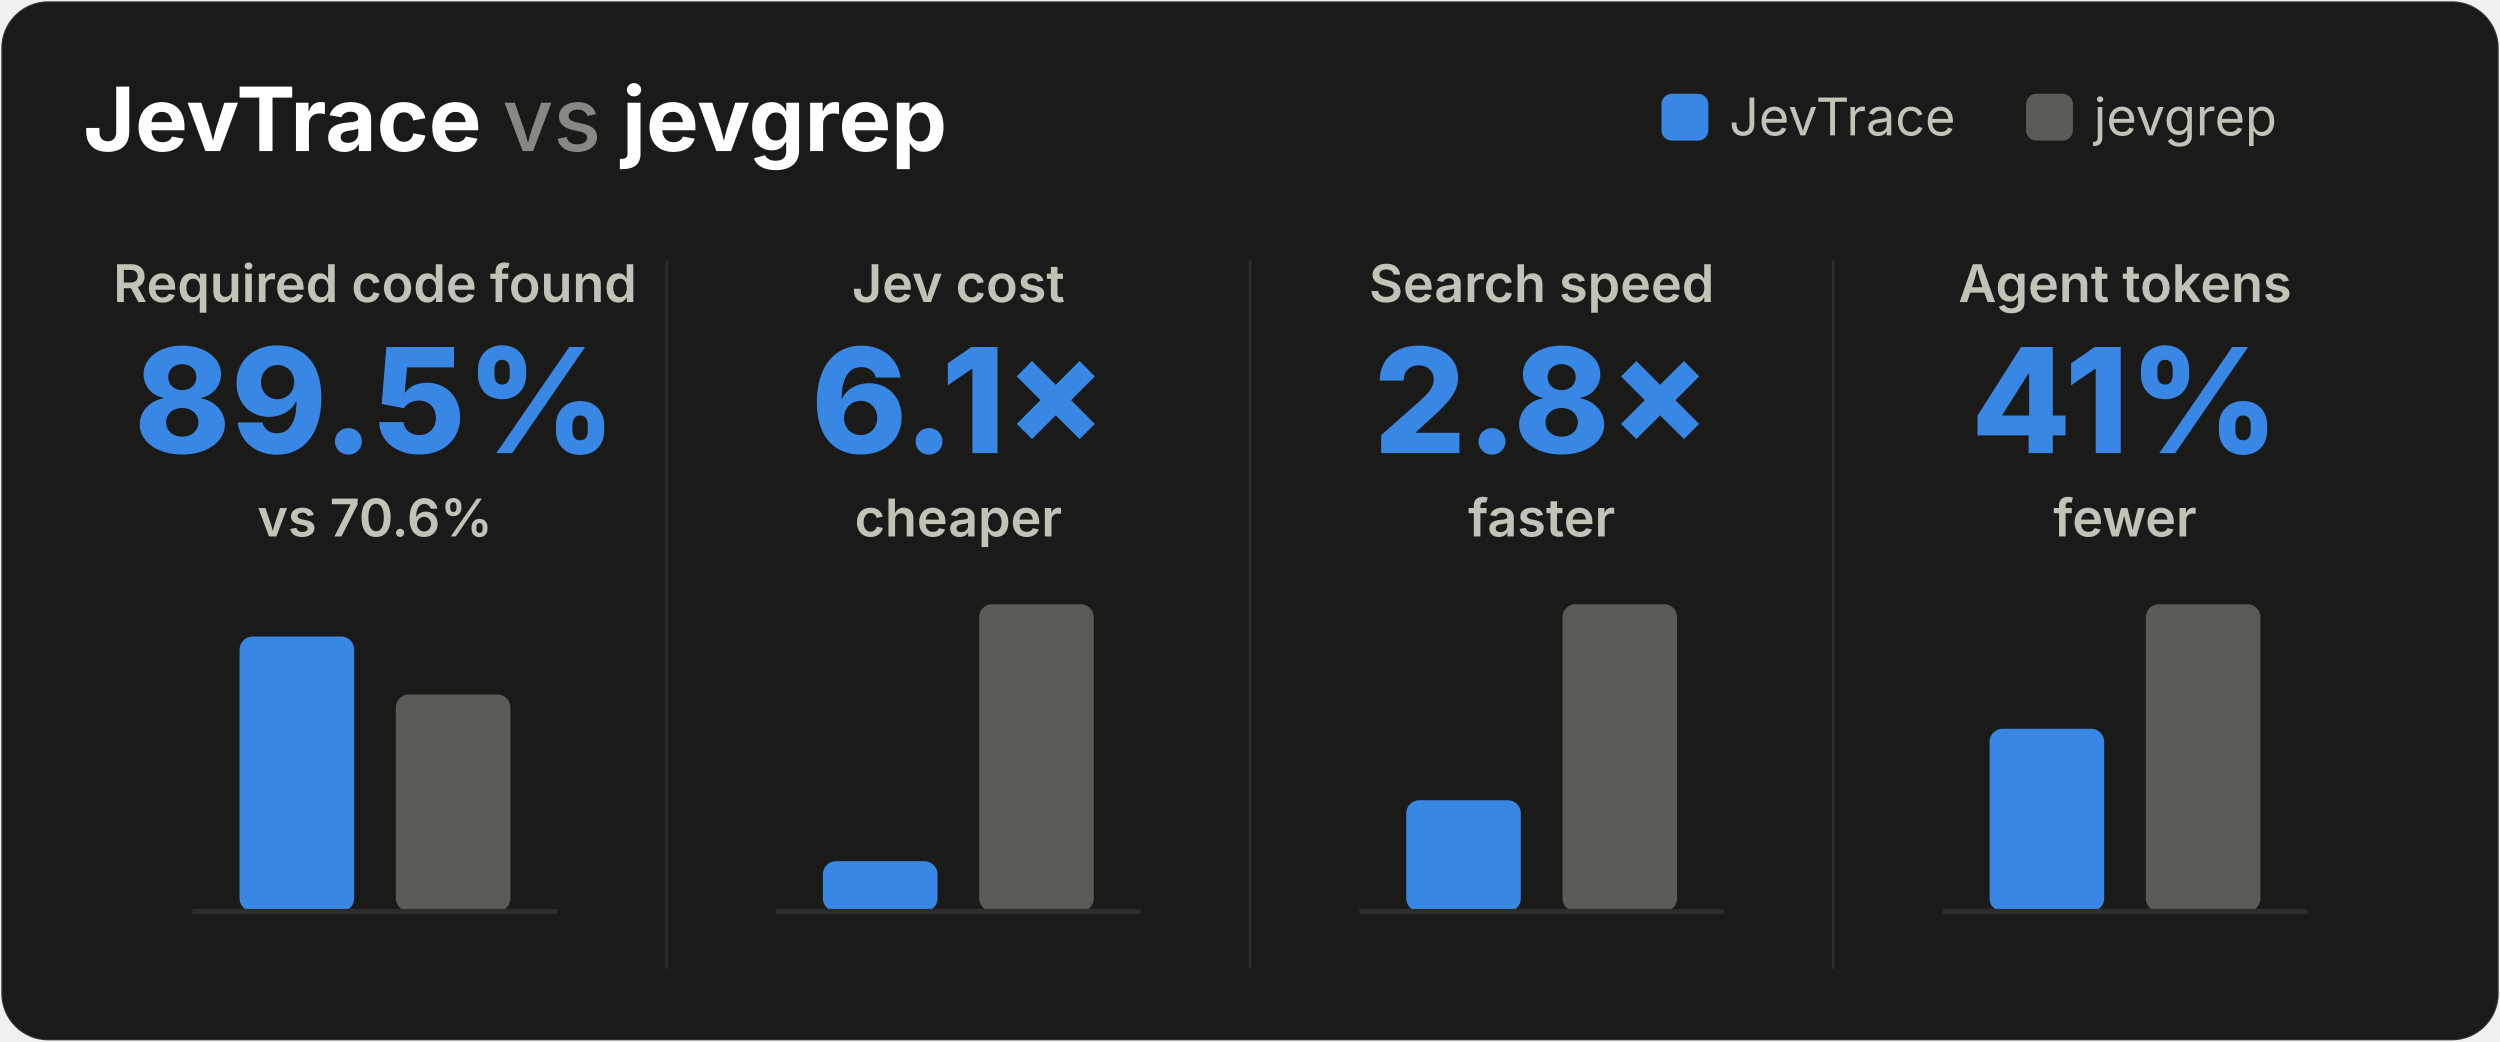
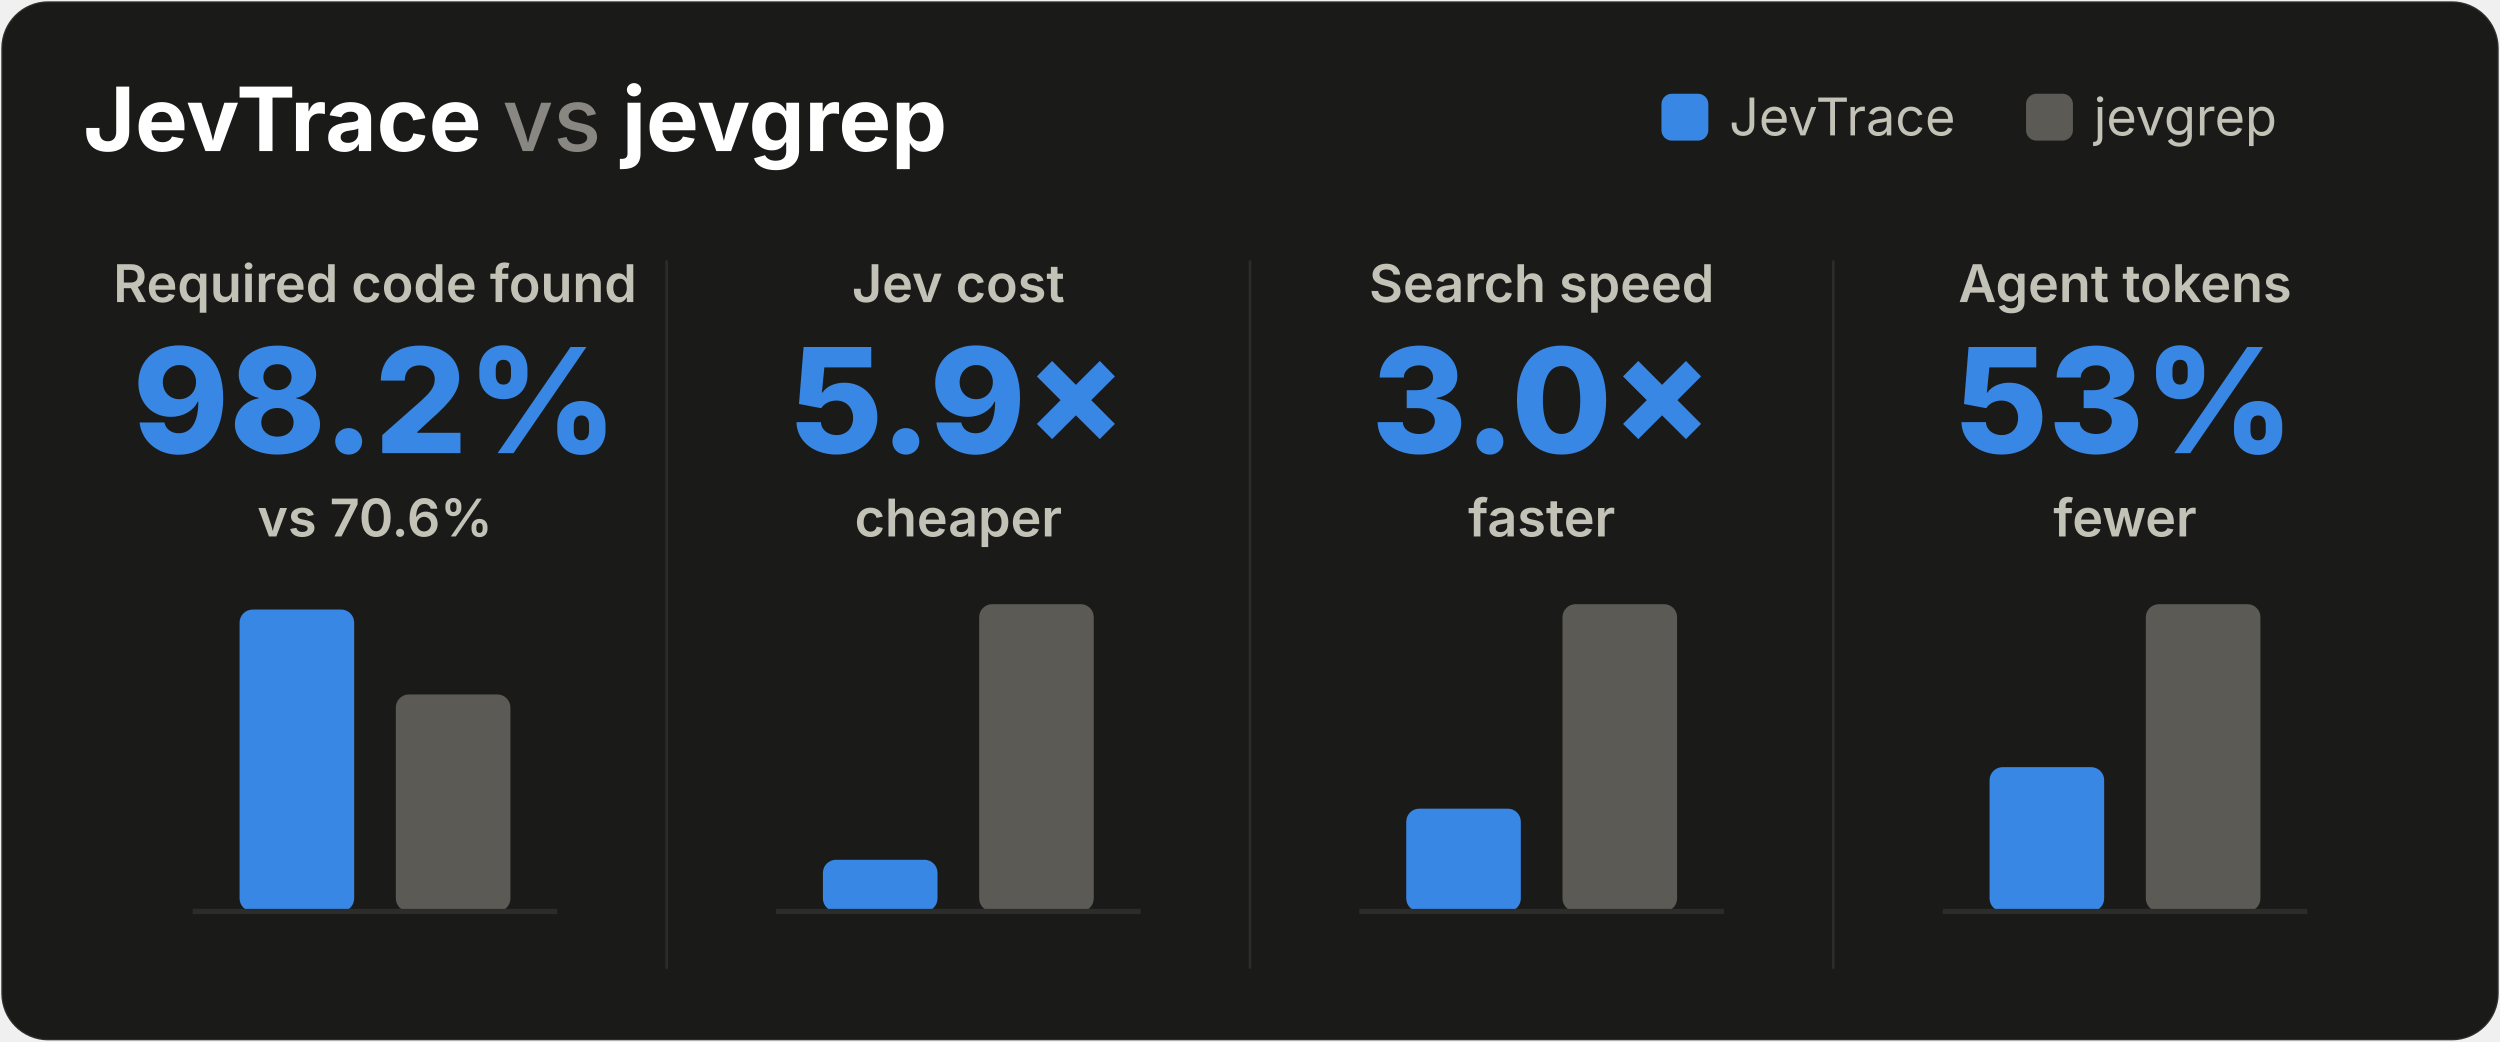
- <svg xmlns="http://www.w3.org/2000/svg" width="960" height="400" viewBox="0 0 960 400" role="img" aria-label="JevTrace vs jevgrep on 19 JS/TS tasks: Required code found 89.5% vs 70.6%; Jev cost 6.1× cheaper; Search speed 2.8× faster; Agent tokens 41% fewer">
+ <svg xmlns="http://www.w3.org/2000/svg" width="960" height="400" viewBox="0 0 960 400" role="img" aria-label="JevTrace vs jevgrep on 19 JS/TS tasks: Required code found 98.2% vs 70.6%; Jev cost 5.9× cheaper; Search speed 3.0× faster; Agent tokens 53% fewer">
  <style>text{font-family:system-ui,-apple-system,"Segoe UI",sans-serif}</style>
  <rect x="0.5" y="0.5" width="959" height="399" rx="18" fill="#1a1a19" stroke="rgba(255,255,255,0.10)" />
  <text x="32" y="58" font-size="34" font-weight="750" fill="#ffffff">JevTrace <tspan fill="#898781" font-weight="500">vs</tspan> jevgrep</text>
  <rect x="638" y="36" width="18" height="18" rx="4" fill="#3987e5" />
  <text x="664" y="52" font-size="20" fill="#c3c2b7">JevTrace</text>
  <rect x="778" y="36" width="18" height="18" rx="4" fill="#5b5a55" />
  <text x="804" y="52" font-size="20" fill="#c3c2b7">jevgrep</text>
  <text x="144" y="116" font-size="20" font-weight="600" fill="#c3c2b7" text-anchor="middle">Required code found</text>
-   <text x="144" y="174" font-size="56" font-weight="800" fill="#3987e5" text-anchor="middle">89.5%</text>
+   <text x="144" y="174" font-size="56" font-weight="800" fill="#3987e5" text-anchor="middle">98.2%</text>
  <text x="144" y="206" font-size="20" font-weight="600" fill="#c3c2b7" text-anchor="middle">vs 70.6%</text>
-   <rect x="92" y="244.421" width="44" height="105.579" rx="5" fill="#3987e5" />
+   <rect x="92" y="234.07" width="44" height="115.93" rx="5" fill="#3987e5" />
  <rect x="152" y="266.675" width="44" height="83.325" rx="5" fill="#5b5a55" />
  <line x1="74" x2="214" y1="350" y2="350" stroke="#2c2c2a" stroke-width="2" />
  <line x1="256" x2="256" y1="100" y2="372" stroke="#2c2c2a" />
  <text x="368" y="116" font-size="20" font-weight="600" fill="#c3c2b7" text-anchor="middle">Jev cost</text>
-   <text x="368" y="174" font-size="56" font-weight="800" fill="#3987e5" text-anchor="middle">6.1×</text>
+   <text x="368" y="174" font-size="56" font-weight="800" fill="#3987e5" text-anchor="middle">5.9×</text>
  <text x="368" y="206" font-size="20" font-weight="600" fill="#c3c2b7" text-anchor="middle">cheaper</text>
-   <rect x="316" y="330.701" width="44" height="19.299" rx="5" fill="#3987e5" />
+   <rect x="316" y="330.162" width="44" height="19.838" rx="5" fill="#3987e5" />
  <rect x="376" y="232" width="44" height="118" rx="5" fill="#5b5a55" />
  <line x1="298" x2="438" y1="350" y2="350" stroke="#2c2c2a" stroke-width="2" />
  <line x1="480" x2="480" y1="100" y2="372" stroke="#2c2c2a" />
  <text x="592" y="116" font-size="20" font-weight="600" fill="#c3c2b7" text-anchor="middle">Search speed</text>
-   <text x="592" y="174" font-size="56" font-weight="800" fill="#3987e5" text-anchor="middle">2.8×</text>
+   <text x="592" y="174" font-size="56" font-weight="800" fill="#3987e5" text-anchor="middle">3.0×</text>
  <text x="592" y="206" font-size="20" font-weight="600" fill="#c3c2b7" text-anchor="middle">faster</text>
-   <rect x="540" y="307.295" width="44" height="42.705" rx="5" fill="#3987e5" />
+   <rect x="540" y="310.524" width="44" height="39.476" rx="5" fill="#3987e5" />
  <rect x="600" y="232" width="44" height="118" rx="5" fill="#5b5a55" />
  <line x1="522" x2="662" y1="350" y2="350" stroke="#2c2c2a" stroke-width="2" />
  <line x1="704" x2="704" y1="100" y2="372" stroke="#2c2c2a" />
  <text x="816" y="116" font-size="20" font-weight="600" fill="#c3c2b7" text-anchor="middle">Agent tokens</text>
-   <text x="816" y="174" font-size="56" font-weight="800" fill="#3987e5" text-anchor="middle">41%</text>
+   <text x="816" y="174" font-size="56" font-weight="800" fill="#3987e5" text-anchor="middle">53%</text>
  <text x="816" y="206" font-size="20" font-weight="600" fill="#c3c2b7" text-anchor="middle">fewer</text>
-   <rect x="764" y="279.831" width="44" height="70.169" rx="5" fill="#3987e5" />
+   <rect x="764" y="294.585" width="44" height="55.415" rx="5" fill="#3987e5" />
  <rect x="824" y="232" width="44" height="118" rx="5" fill="#5b5a55" />
  <line x1="746" x2="886" y1="350" y2="350" stroke="#2c2c2a" stroke-width="2" />
</svg>
